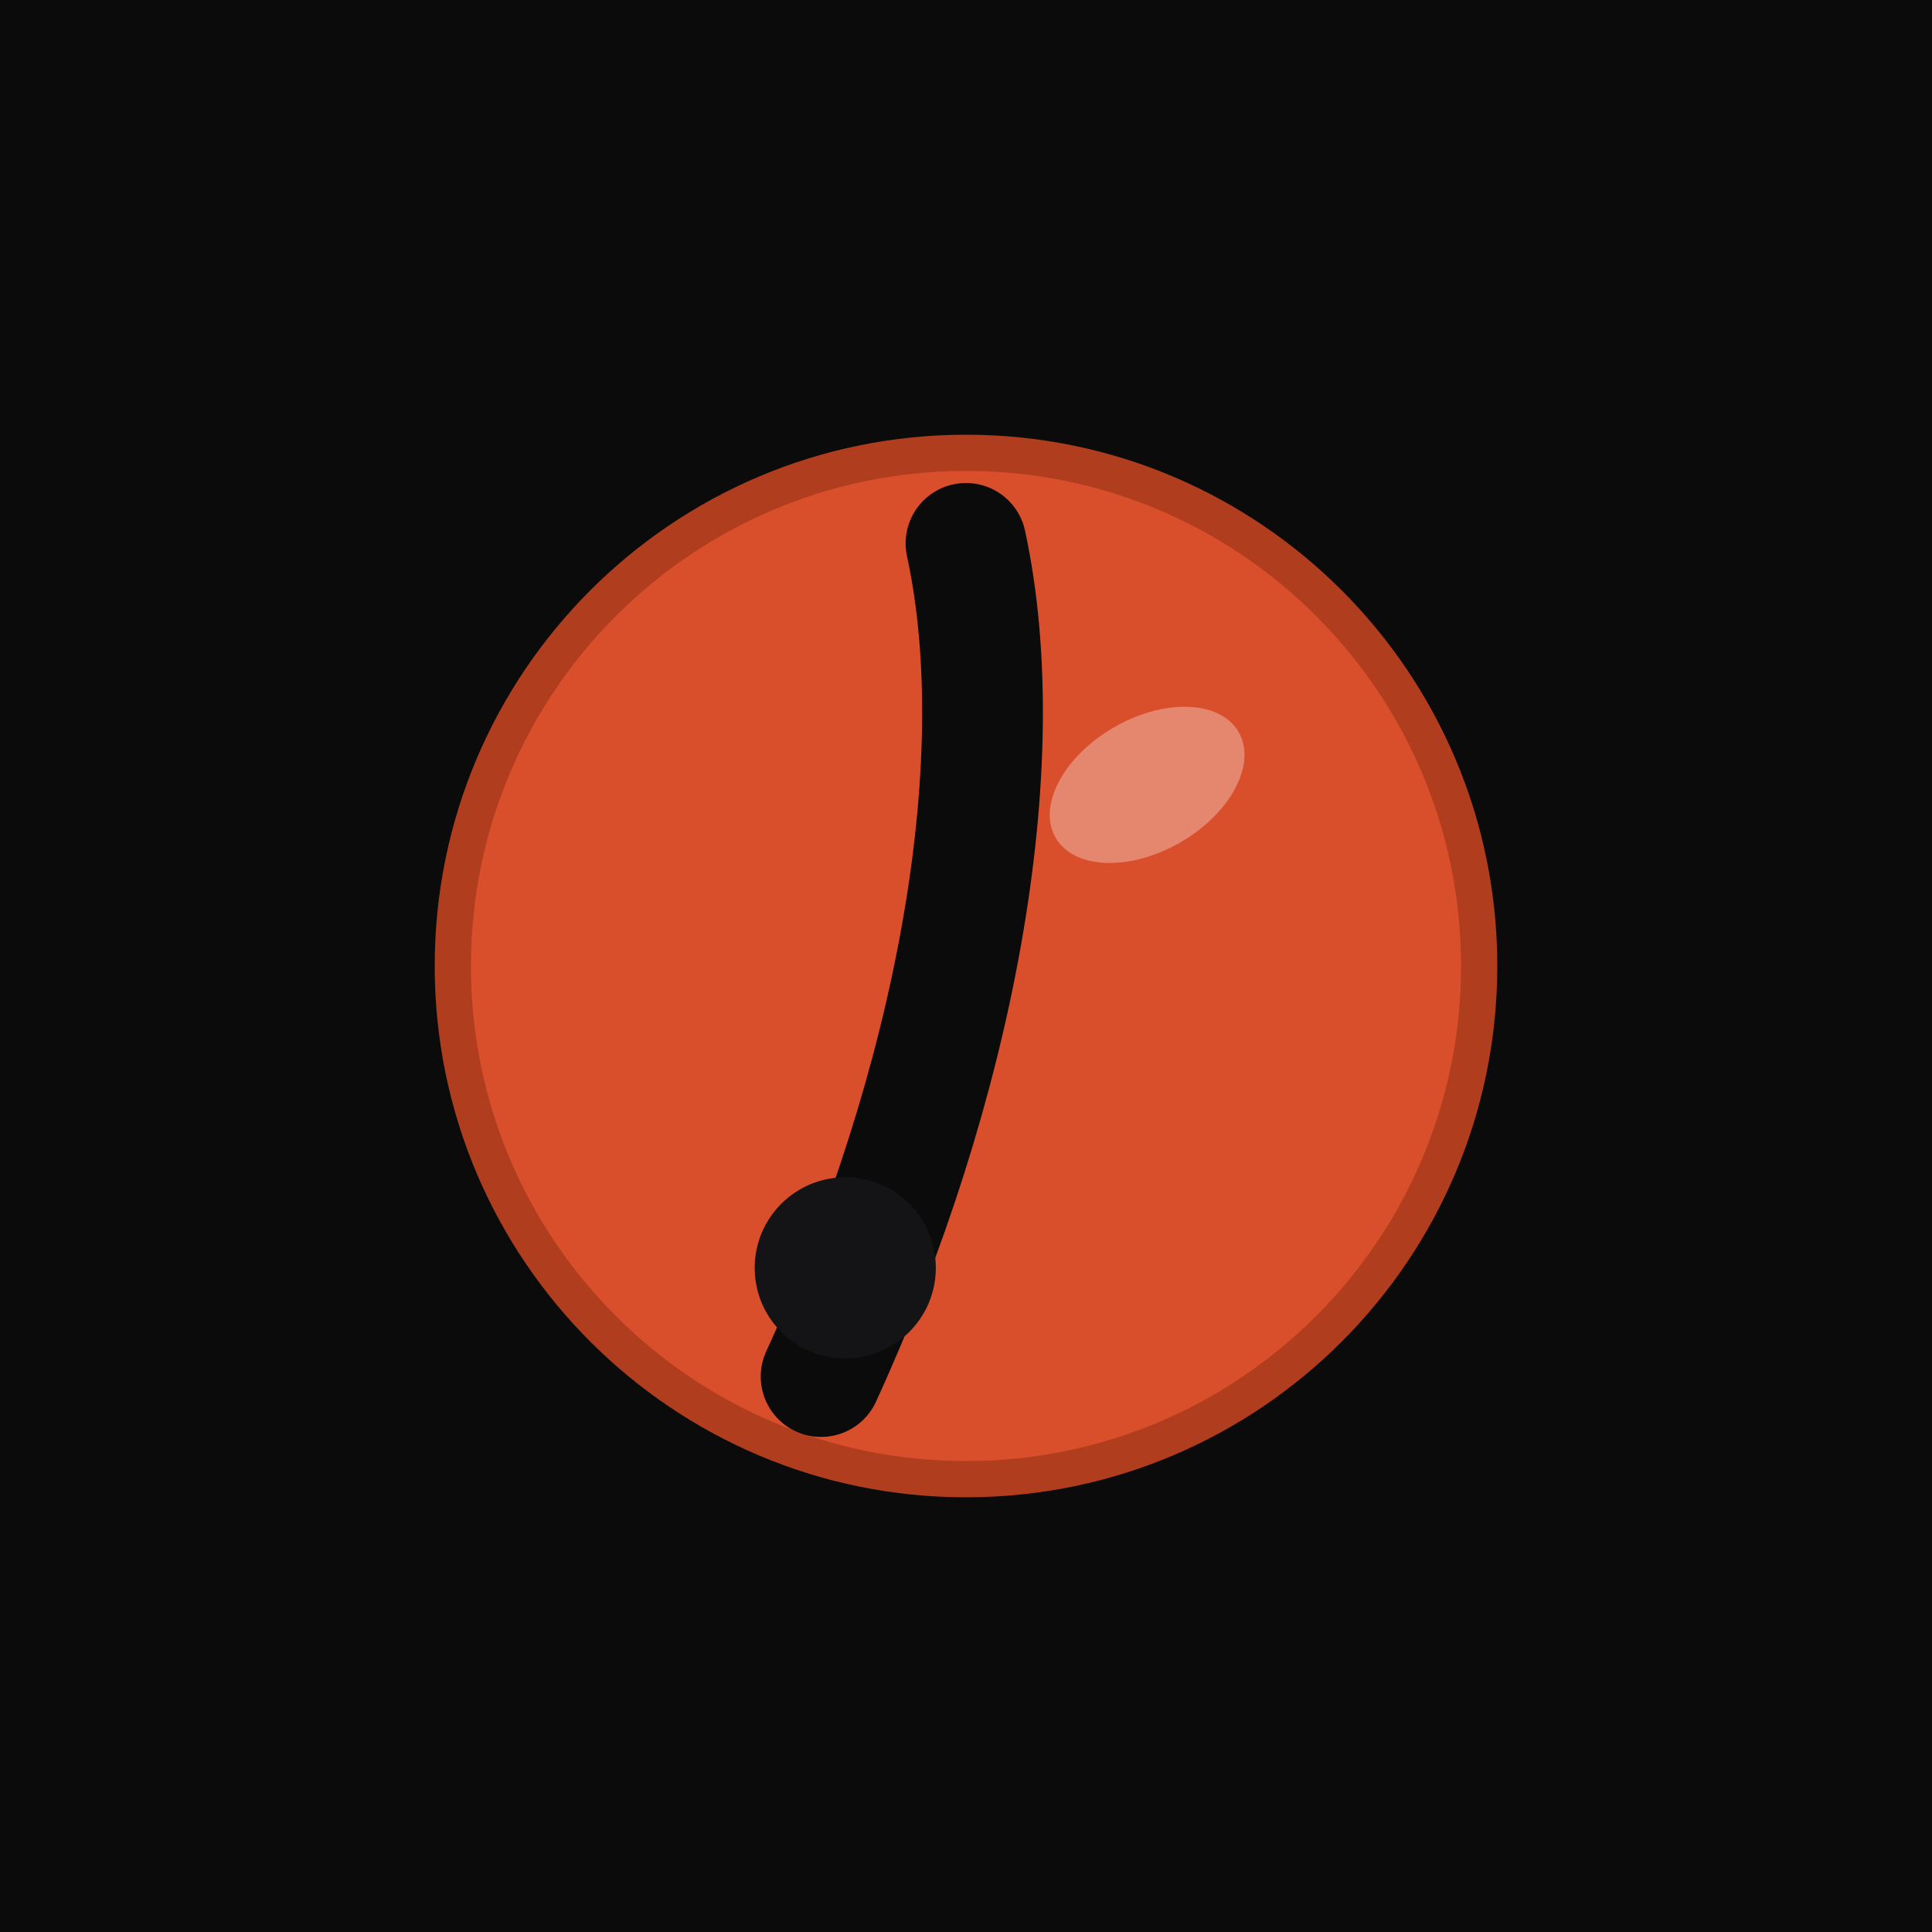
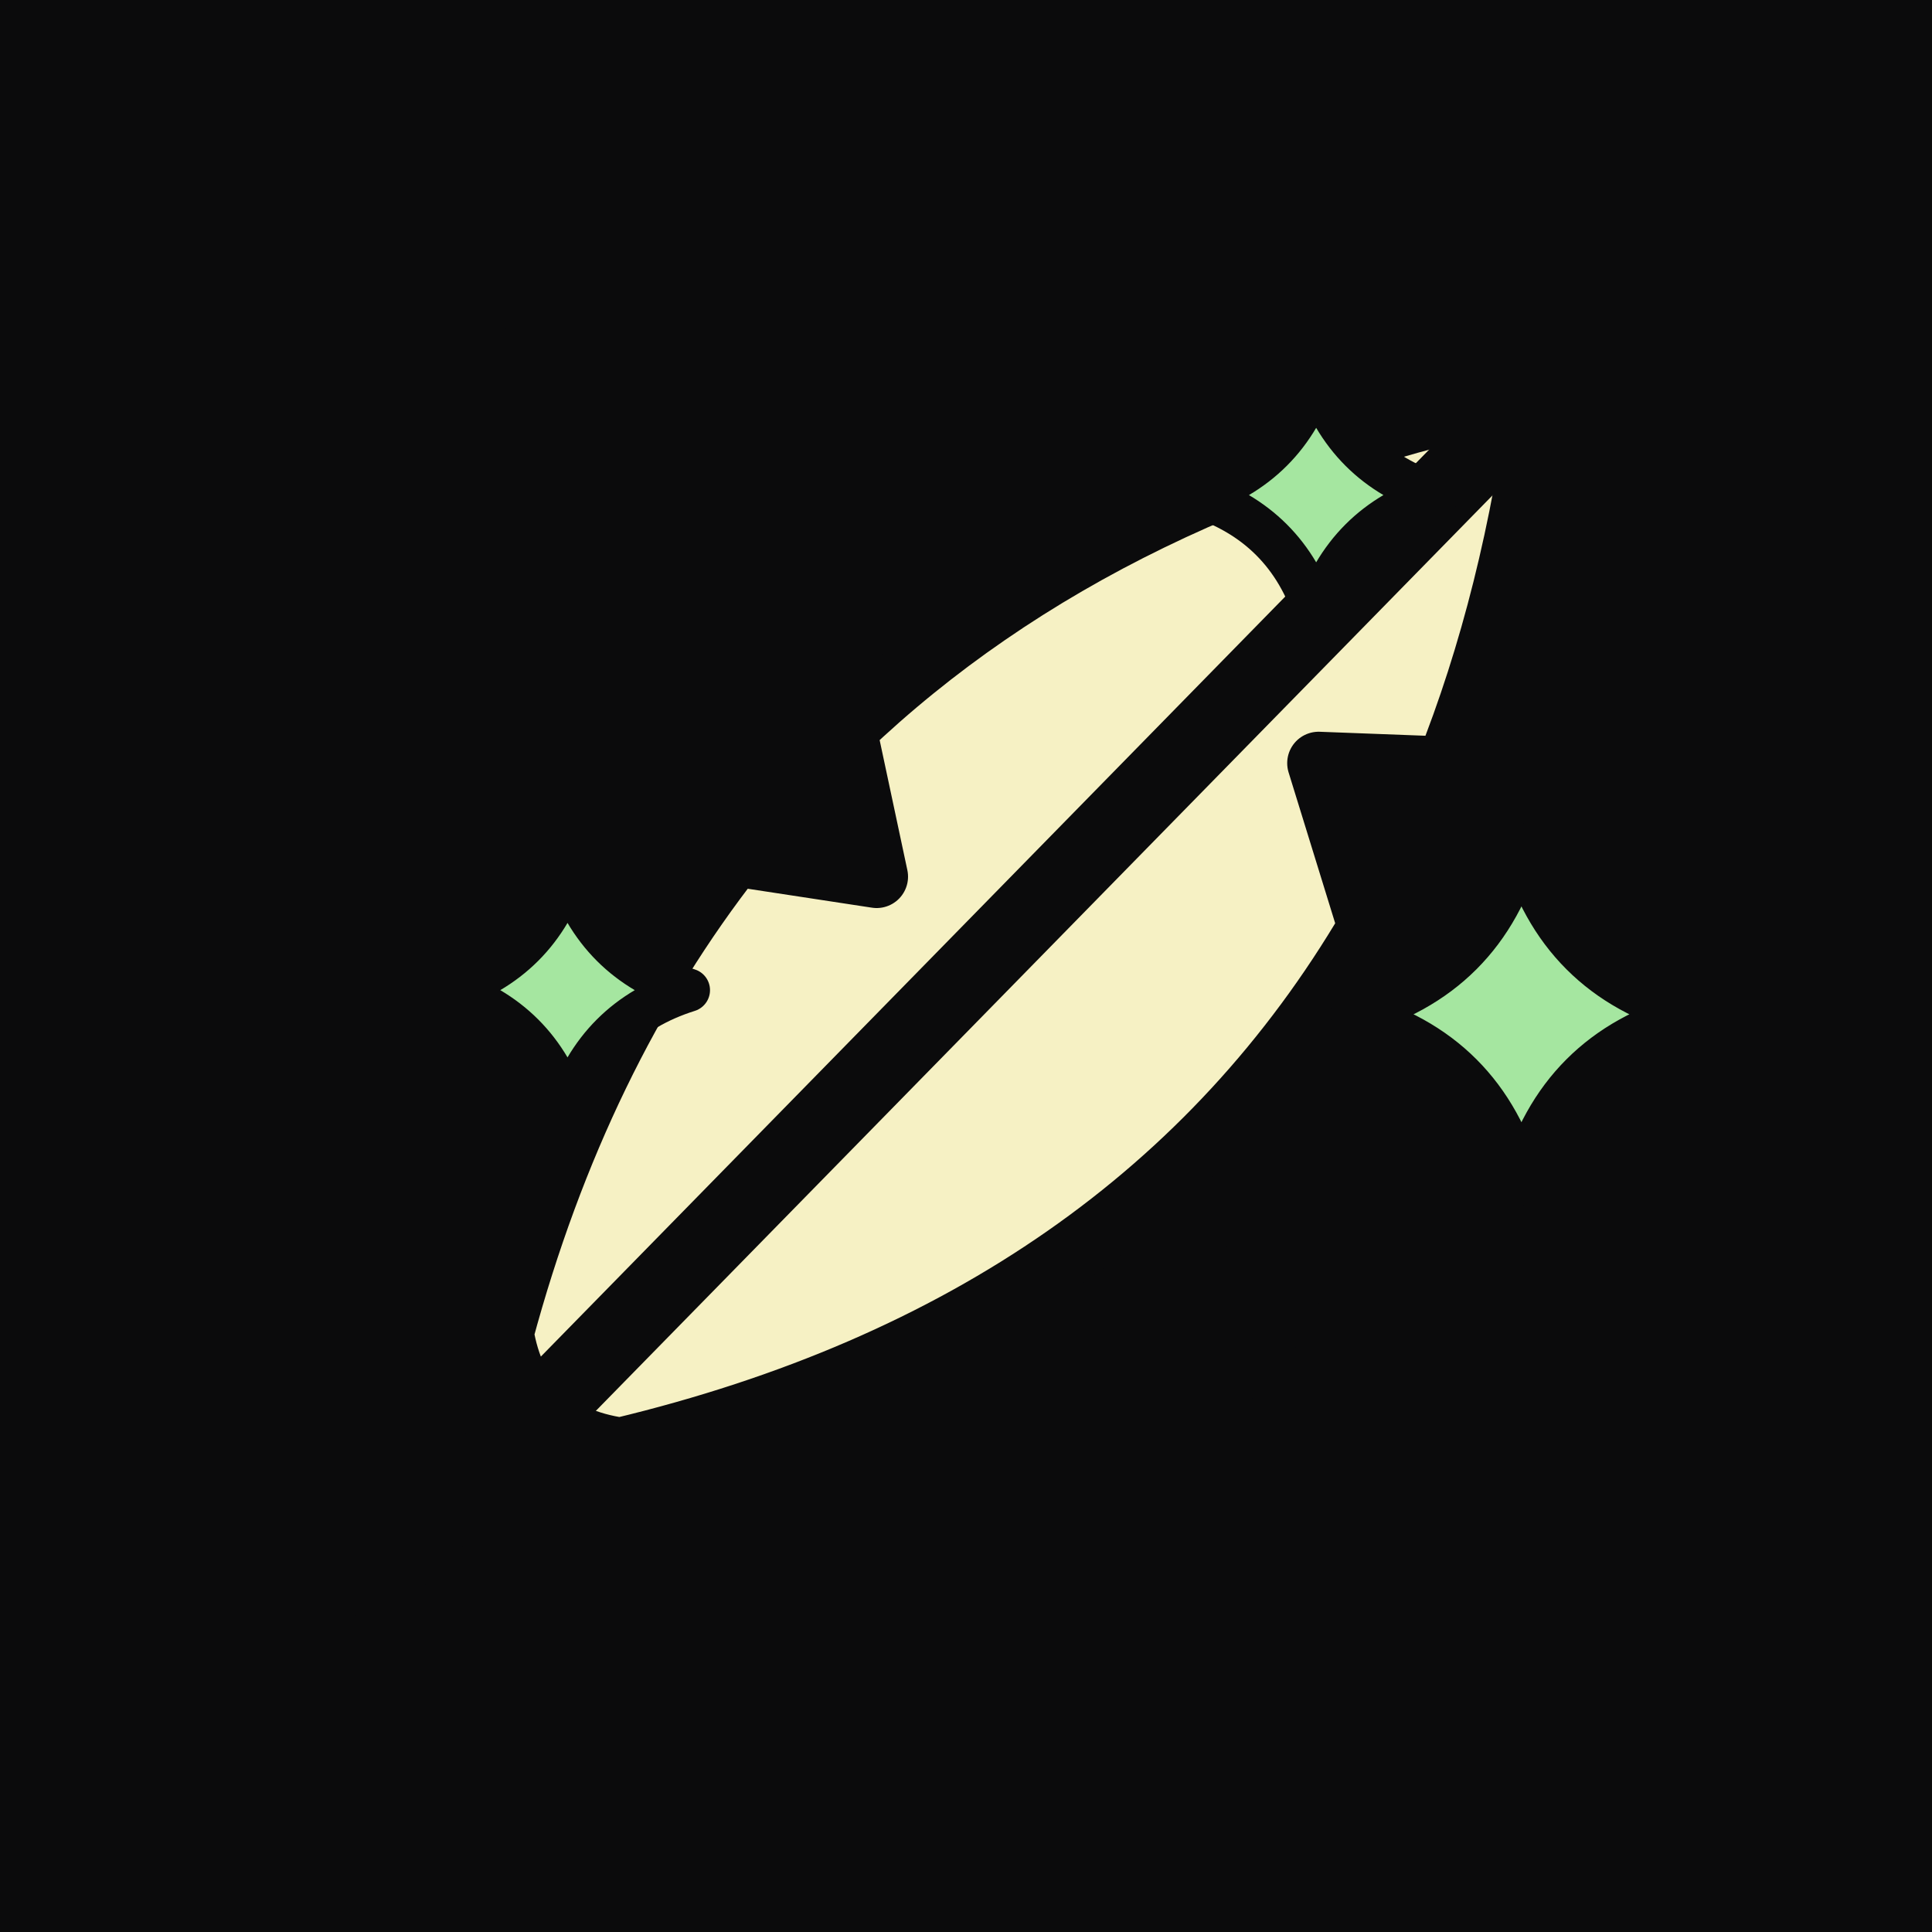
<svg xmlns="http://www.w3.org/2000/svg" viewBox="0 0 64 64" role="img" aria-label="花椒写作平台">
  <rect width="64" height="64" fill="#0b0b0c" />
-   <circle cx="32" cy="32" r="17" fill="#d94f2b" />
-   <circle cx="32" cy="32" r="17" fill="none" stroke="#b03d1e" stroke-width="1.2" />
-   <path d="M32 18c1.6 7.4-.4 18-4.8 27.6" stroke="#0b0b0c" stroke-width="4" stroke-linecap="round" fill="none" />
-   <circle cx="28" cy="42" r="3" fill="#141416" />
-   <ellipse cx="38" cy="26" rx="3.5" ry="2.2" fill="#fff" opacity="0.32" transform="rotate(-30 38 26)" />
+   <g transform="translate(32 32) scale(0.8) translate(-32 -32)">
+     <path d="M12.8 47.2 Q15.9 35.7 22.4 27.4 L28.3 28.3 L27.0 22.2 Q37.9 11.8 55.8 8.2 Q54.7 16.8 51.9 23.8 L46.6 23.6 L48.7 30.4 Q39.0 46.9 17.7 52.0 Q13.5 51.4 12.8 47.2 Z" fill="#F6F1C4" stroke="#0b0b0c" stroke-width="2.6" stroke-linejoin="round" />
+     <path d="M7.5 57.5 L55.1 8.9" stroke="#0b0b0c" stroke-width="3.2" stroke-linecap="round" fill="none" />
+     <g stroke="#0b0b0c" stroke-width="1.8" stroke-linejoin="round">
+       <path d="M46.5 7.5 Q47.7 11.3 51.5 12.5 Q47.7 13.7 46.5 17.5 Q45.3 13.7 41.5 12.5 Q45.3 11.3 46.5 7.5Z" fill="#A5E6A0" />
+       <path d="M55 27 Q56.5 32.5 62 34 Q56.5 35.5 55 41 Q53.5 35.5 48 34 Q53.5 32.5 55 27Z" fill="#A5E6A0" />
+       <path d="M15.5 28 Q16.7 31.8 20.5 33 Q16.7 34.2 15.5 38 Q14.3 34.2 10.5 33 Q14.3 31.8 15.5 28Z" fill="#A5E6A0" />
+     </g>
+     <path d="M13 5.5 Q14.4 8.1 17 9.5 Q14.4 10.9 13 13.5 Q11.6 10.9 9 9.5 Q11.6 8.1 13 5.5Z" fill="#0b0b0c" />
+     <path d="M43.5 42.5 Q44.9 45.1 47.5 46.5 Q44.9 47.9 43.5 50.5 Q42.1 47.9 39.5 46.5 Q42.1 45.1 43.5 42.5Z" fill="#0b0b0c" />
+   </g>
</svg>
